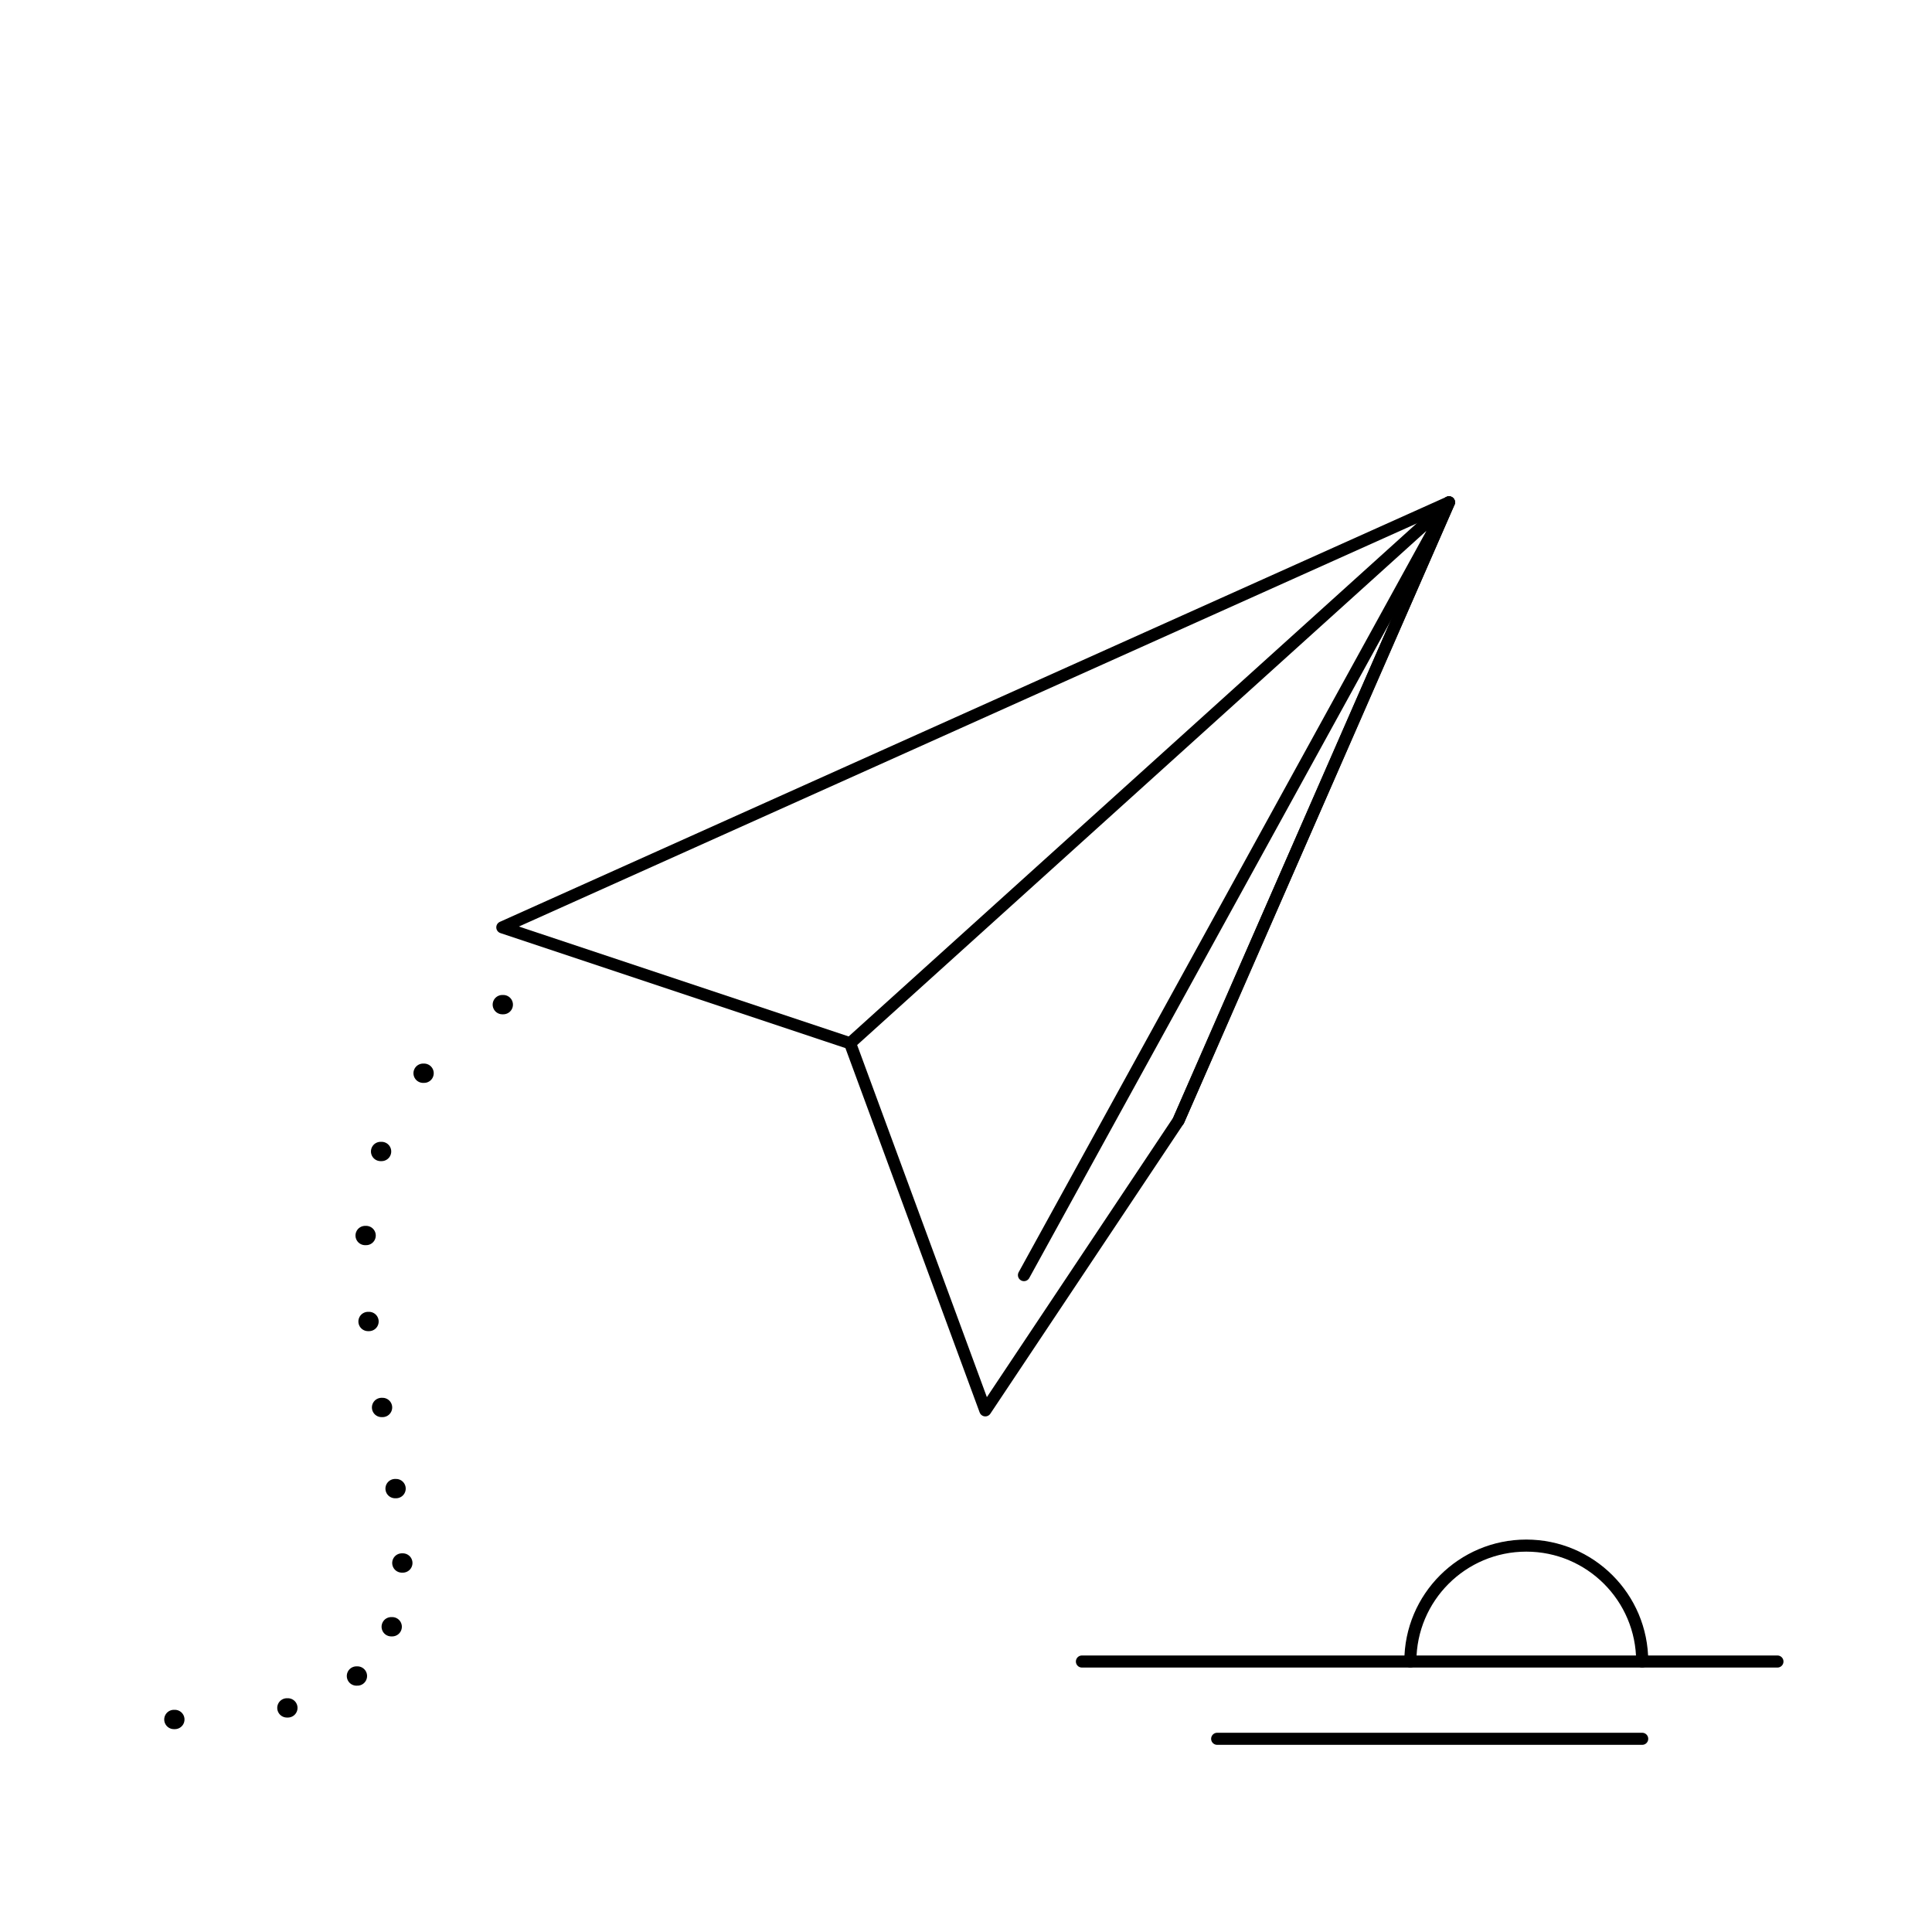
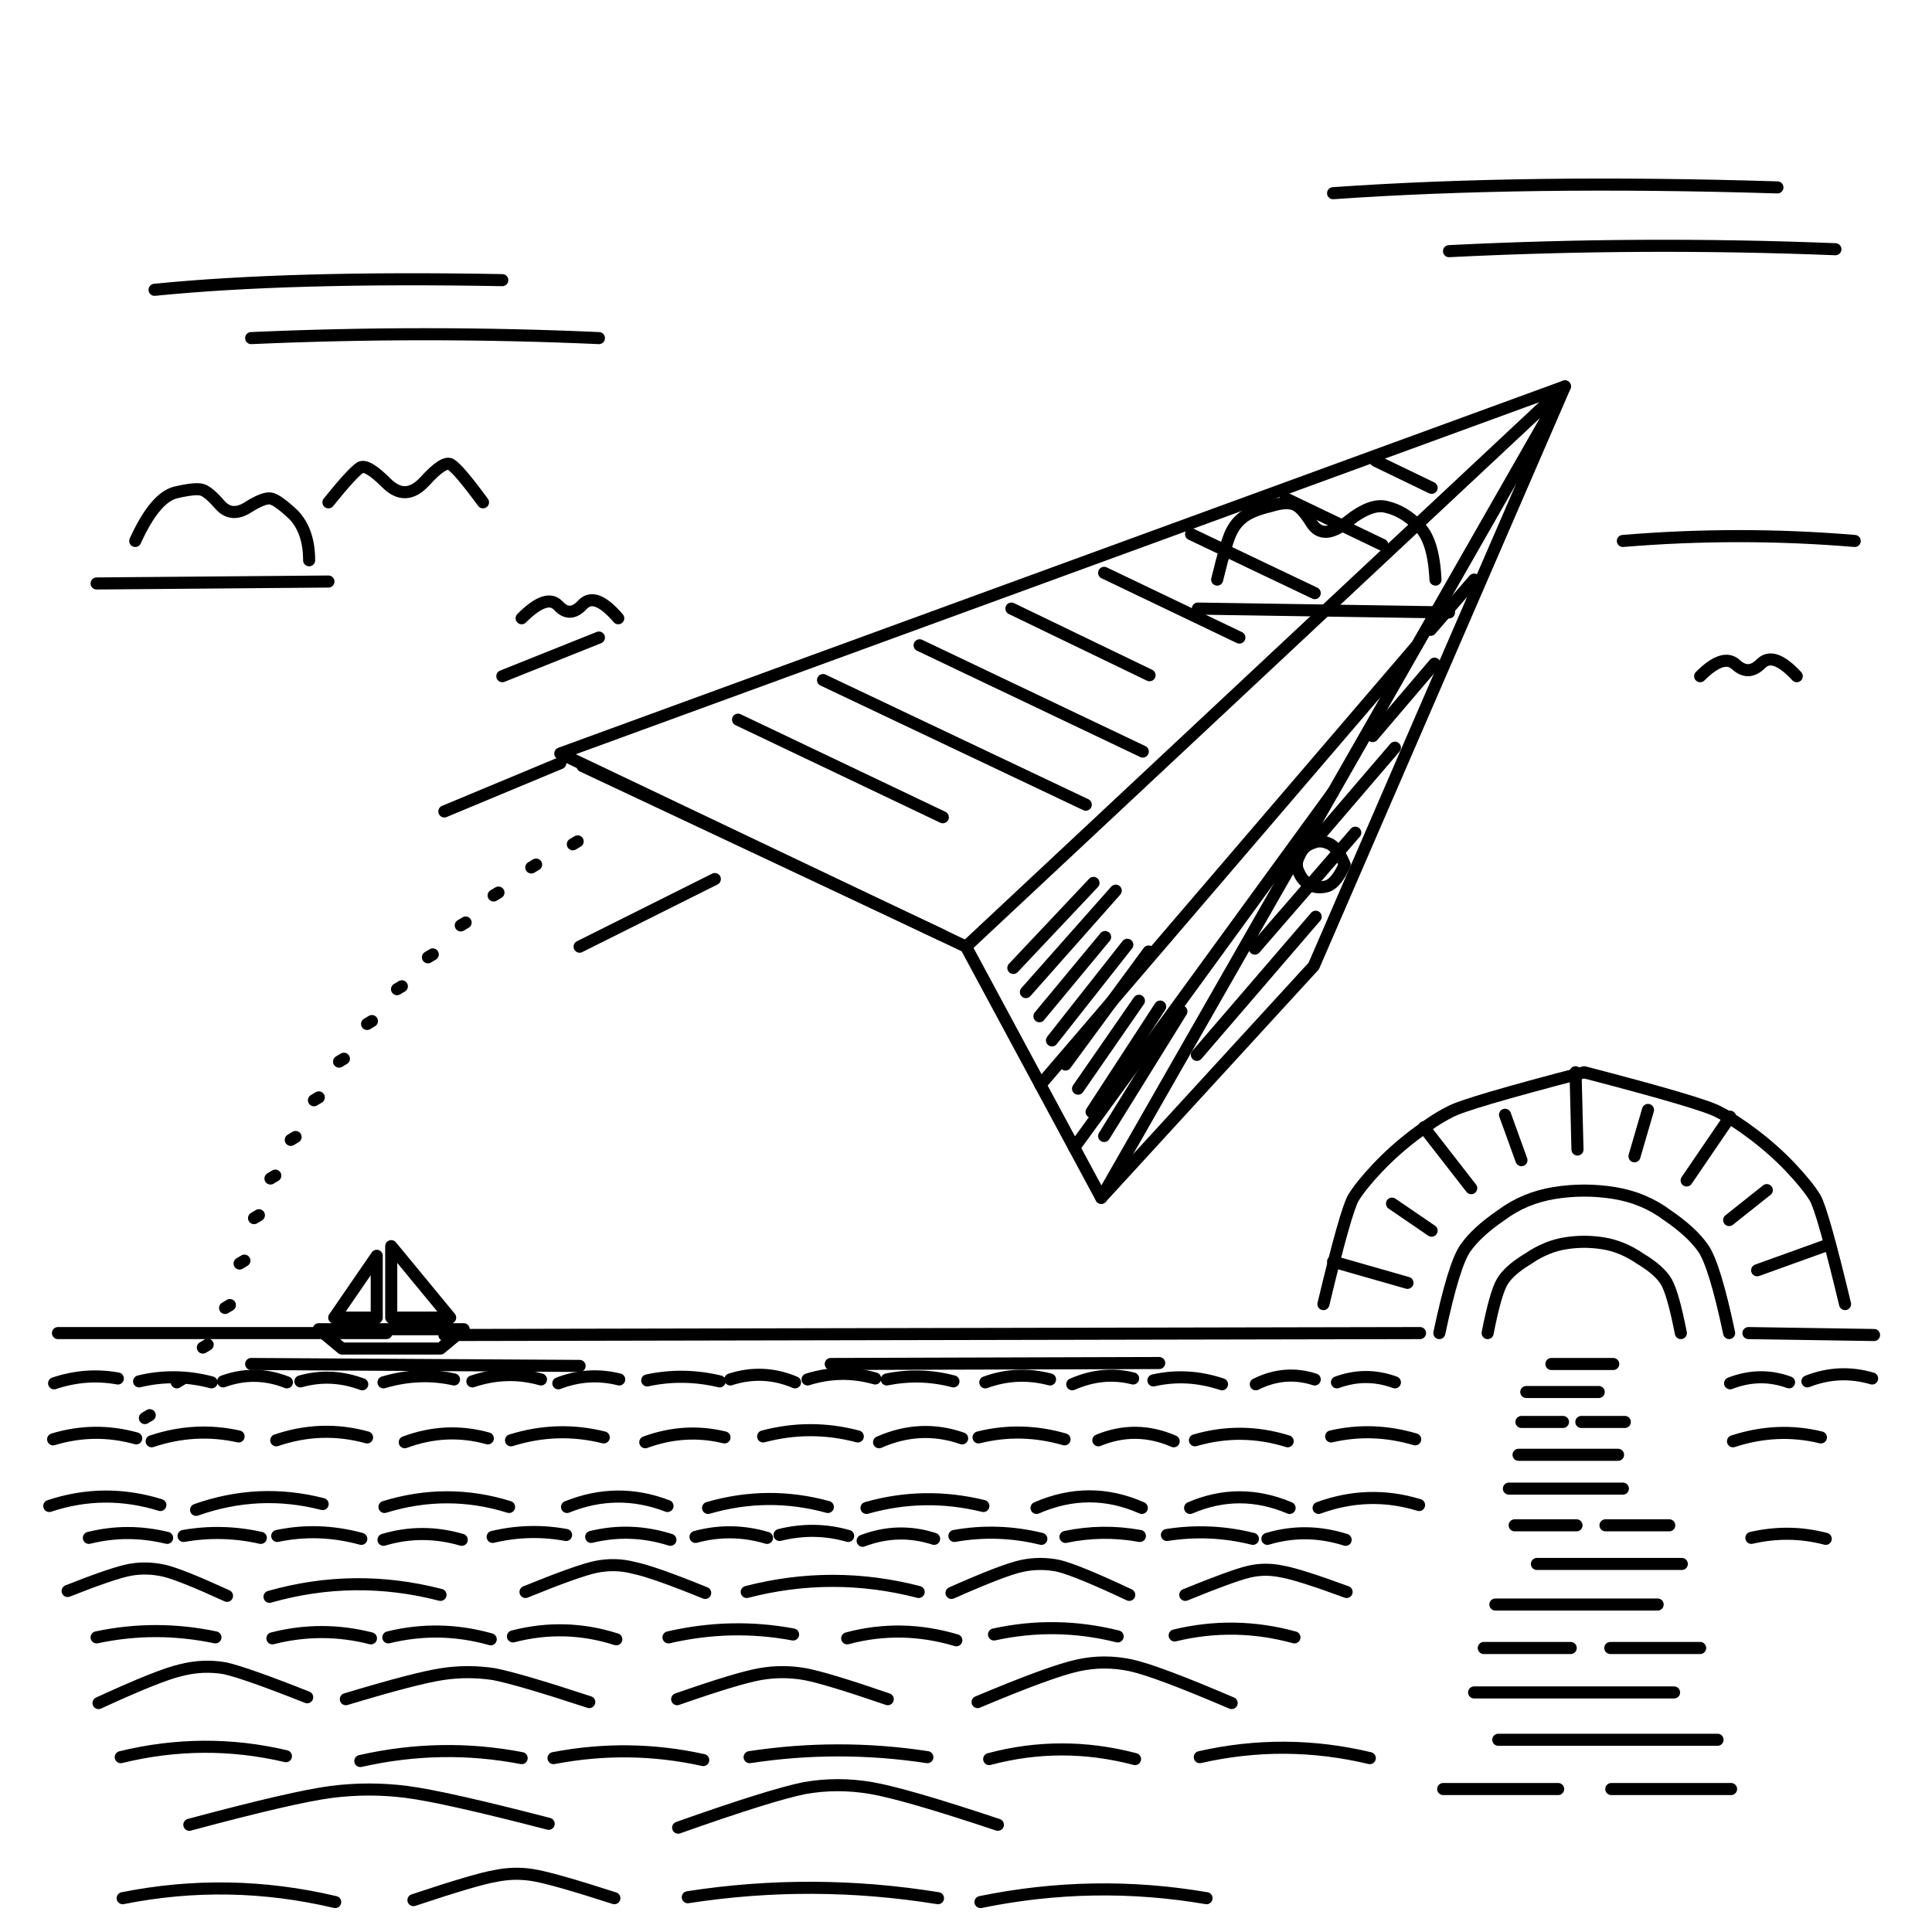
<svg xmlns="http://www.w3.org/2000/svg" viewBox="0 0 200 200" fill="none" stroke="currentColor" stroke-width="1.25" stroke-linecap="round" stroke-linejoin="round">
-   <path pathLength="1" d="M150 52L52 96L88 108L102 146L122 116Z" />
-   <path pathLength="1" d="M88 108L150 52L106 132" />
-   <path pathLength="1" d="M122 116L150 52" />
-   <path pathLength="1" class="accent" stroke-width="2" d="M18 178h.1M29.7 176.8h.1M36.9 173.5h.1M40.5 168.4h.1M41.6 161.8h.1M40.9 154.1h.1M39.5 145.7h.1M38.1 136.8h.1M37.8 127.9h.1M39.4 119.2h.1M43.8 111.1h.1M52 104h.1" />
-   <path pathLength="1" d="M112 172H184" />
-   <path pathLength="1" d="M126 180H170" />
-   <path pathLength="1" class="accent" d="M146 172a12 12 0 0 1 24 0" />
+   <path pathLength="1" class="fine soft" d="M16 30Q30 28.6 52 29M26 35Q44 34.2 62 35M138 20Q158 18.6 184 19.4M150 26Q170 25 190 25.8M168 56Q180 55 192 56" />
+   <path pathLength="1" class="accent" d="M149 138Q150.5 130.9 151.7 129.2Q152.9 127.5 155.4 125.8Q157.8 124 160.9 123.5Q164 123 167.1 123.5Q170.2 124 172.6 125.8Q175.1 127.5 176.3 129.2Q177.5 130.9 179 138" />
+   <path pathLength="1" class="accent fine" d="M154 138Q154.8 133.9 155.5 132.7Q156.2 131.5 158.2 130.3Q160.1 129 162.1 128.7Q164 128.4 165.9 128.7Q167.9 129 169.8 130.3Q171.8 131.5 172.5 132.7Q173.2 133.9 174 138M145.7 132.8L138 130.6M148.2 127.4L144.1 124.6M152.3 123L147.4 116.7M157.5 120.1L155.8 115.4M163.3 119L163.1 111M169.2 119.7L170.6 114.9M174.6 122.2L179.1 115.6M179 126.3L182.9 123.2M181.9 131.5L189.4 128.8" />
+   <path pathLength="1" class="accent fine soft" d="M137 135Q139.3 125.4 140.1 124Q140.9 122.7 142.6 120.9Q144.3 119.1 146.4 117.5Q148.5 115.9 150.1 115.1Q151.7 114.2 164 111M191 135Q188.7 125.4 187.9 124Q187.1 122.7 185.4 120.9Q183.7 119.1 181.6 117.5Q179.5 115.9 177.9 115.1Q176.3 114.2 164 111" />
+   <path pathLength="1" d="M6 138L40 138M46 138.2L147 138M181 138L194 138.2" />
+   <path pathLength="1" class="fine soft" d="M26 141.2L60 141.4M86 141.2L120 141.1" />
+   <path pathLength="1" class="fine soft" d="M5.6 143.2Q8.9 142.1 12.2 142.7M14.4 143Q18.1 142.1 21.9 143.1M23.1 143Q26.4 141.8 29.7 143.1M31.1 143Q34.3 142.1 37.5 143.3M39.7 143.1Q43.4 142 47 142.8M48.9 143Q52.5 141.8 56 142.8M57.8 143.2Q60.9 142 64.1 142.8M67 142.9Q70.7 142.1 74.5 143M75.6 142.8Q79 141.7 82.3 143.1M83.6 142.8Q87.1 141.7 90.6 142.7M91.8 142.8Q95.3 142.1 98.7 143M102 143.1Q105.3 141.9 108.7 142.8M111 143.3Q114.2 141.9 117.3 142.7M119.4 142.9Q122.9 142.1 126.5 143.3M130 143.3Q133 141.8 136.1 142.8M138.4 143.1Q141.4 142 144.4 143.1M179.1 143.2Q182.2 142 185.2 143.1M187.1 143Q190.4 141.7 193.8 142.7" />
+   <path pathLength="1" class="fine soft" d="M5.5 149Q9.8 147.7 14.1 148.9M15.7 149.2Q20.2 147.7 24.7 148.7M28.6 149.1Q33.3 147.5 38 148.8M41.9 149.3Q46.2 147.7 50.5 148.9M52.9 149.1Q57.7 147.6 62.5 148.8M66.8 149.3Q70.9 147.8 75 148.8M79 148.7Q83.9 147.4 88.8 148.7M91 149.3Q95.3 147.4 99.6 148.9M101.3 148.8Q105.7 147.7 110.2 149M113.7 149.1Q117.6 147.5 121.5 149.2M123.7 149.1Q128.5 147.7 133.3 149.2M137.8 148.7Q142.1 147.7 146.5 149M179.4 149.2Q184 147.7 188.5 148.8" />
+   <path pathLength="1" class="fine" d="M5.1 155.9Q10.8 154 16.6 155.8M20.3 156.3Q26.8 154 33.4 155.7M39.8 156Q46.3 154 52.7 156M58.7 156Q63.9 153.9 69.1 155.9M73.3 156.1Q79.5 154.3 85.7 156M89.7 156.1Q95.7 154.4 101.8 155.9M107.3 156.1Q112.8 153.7 118.2 156.1M123.2 156.1Q128.3 153.9 133.5 156.1M136.5 156.1Q141.7 154.2 146.9 155.8" />
+   <path pathLength="1" class="fine" d="M7 164.7Q11.8 162.8 13.5 162.5Q15.2 162.2 17 162.6Q18.7 163 23.5 165.2M27.9 165.3Q36.7 162.8 45.6 165.1M54.4 164.8Q59.8 162.6 61.7 162.2Q63.7 161.8 65.6 162.3Q67.6 162.7 73 164.9M77.3 164.8Q86.2 162.5 95.1 164.8M98.5 164.9Q103.9 162.5 105.8 162.1Q107.7 161.7 109.6 162.1Q111.6 162.6 116.9 165.1M122.7 165.1Q127.6 163.1 129.3 162.7Q131 162.3 132.8 162.7Q134.5 163 139.4 164.8" />
+   <path pathLength="1" d="M10.2 176.3Q16.5 173.4 18.7 172.9Q21 172.3 23.3 172.7Q25.5 173.2 31.8 175.7M35.8 175.9Q43.1 173.7 45.8 173.3Q48.4 172.9 51.1 173.3Q53.7 173.8 61 176.2M70.1 175.9Q76.4 173.7 78.7 173.3Q81 172.9 83.3 173.3Q85.5 173.7 91.9 175.9M101.2 176.2Q108.8 173 111.6 172.4Q114.3 171.8 117.1 172.4Q119.8 173 127.5 176.3" />
+   <path pathLength="1" d="M19.6 188.9Q30.4 186 34.3 185.5Q38.2 185 42.1 185.5Q46 186 56.8 188.8M70.2 189.2Q79.8 185.8 83.3 185.1Q86.7 184.5 90.2 185.1Q93.7 185.7 103.3 188.9" />
+   <path pathLength="1" class="fine soft" d="M9.2 159.2Q13.2 158.2 17.3 159.2M19 159Q23 158.3 27 159.2M28.7 159Q33 158.1 37.4 159.3M39.7 159.4Q43.7 158.2 47.8 159.4M51 159.1Q54.8 158.2 58.6 158.9M61.2 159.1Q65.3 158.1 69.4 159.4M72 159.1Q75.7 158.1 79.4 159.2M80.7 158.9Q84.3 158 87.8 159M89.3 159.5Q93 158.1 96.7 159.3M98.8 159Q103.3 158.2 107.8 159.3M110.3 159.1Q114.1 158.3 118 159M120.8 158.9Q125.3 158.2 129.7 159.3M131.2 159.3Q135.2 158.1 139.3 159.4M181.3 159.2Q185.2 158.3 189 159.3M10 169.5Q16.1 168.2 22.3 169.5M28.2 169.6Q33.3 168.3 38.4 169.6M40.2 169.5Q45.5 168.2 50.8 169.7M53.1 169.4Q58.5 168 63.8 169.7M69.2 169.5Q75.7 168 82.1 169.2M87.7 169.6Q93.3 168.1 99 169.8M102.9 169.2Q109.3 167.8 115.7 169.4M121.6 169.3Q127.8 167.8 134 169.5M12.5 181.9Q21.1 179.8 29.6 181.8M37.3 182.3Q45.7 180.4 54 182M57.3 182Q65.1 180.5 72.8 182.2M77.6 181.9Q86.8 180.5 96 181.9M102.4 182.1Q109.9 180.1 117.5 182.1M124.2 181.9Q133 179.9 141.8 182M12.7 196.5Q23.7 194.3 34.7 196.9M42.8 196.7Q49.4 194.5 51.3 194.2Q53.2 193.8 55.1 194.1Q57.1 194.4 63.6 196.5M71.2 196.4Q84.1 194.4 97.1 196.5M101.5 196.9Q113.2 194.5 124.9 196.5" />
+   <path pathLength="1" class="accent" d="M160.6 141.2L167 141.2M156.2 154.1L168 154.1M159.1 161.9L174.1 161.9M155.1 180.1L177.8 180.1" />
+   <path pathLength="1" class="accent fine" d="M158 144.1L165.5 144.1M157.5 147.2L161.8 147.2M163.7 147.2L168.2 147.2M157.2 150.6L167.5 150.6M156.8 157.9L163.2 157.9M166.2 157.9L172.8 157.9M154.8 166.1L171.6 166.1M153.6 170.6L162.6 170.6M166.7 170.6L176 170.6M152.6 175.2L173.3 175.2M149.4 185.2L161.3 185.2M166.8 185.2L179.2 185.2" />
+   <path pathLength="1" d="M162 40L58 78L100 98L114 124L136 100L162 40" />
+   <path pathLength="1" d="M100 98L162 40M114 124L162 40" />
+   <path pathLength="1" class="fine soft" d="M60.3 79.3L97.5 96.8" />
+   <path pathLength="1" class="fine" d="M142.4 47.7L148.2 50.5M133.1 51.6L143.1 56.4M123.3 55.3L136.1 61.4M114.3 59.3L128.3 66M104.7 63L119 69.9M95.2 66.8L118.3 77.8M85.2 70.4L112.4 83.3M76.4 74.5L97.6 84.6" />
+   <path pathLength="1" class="fine" d="M104.9 100.2L113.2 91.4M107.6 105.2L114.4 97M110.3 110.2L118.9 98.5M113 115.1L120.1 104.2" />
+   <path pathLength="1" class="fine soft" d="M106.2 102.7L115.5 92.2M108.9 107.7L116.7 97.8M111.6 112.7L117.9 103.6M114.3 117.6L122.3 104.7" />
+   <path pathLength="1" class="fine soft" d="M148.1 65.2L152.6 60M142.1 76.2L148.5 68.7M136 87.2L144.4 77.4M129.9 98.2L140.3 86.2M123.9 109.2L136.2 94.9" />
+   <path pathLength="1" class="fill-accent" d="M139.2 89.5Q138.4 91.3 137.5 91.7Q136.6 92 135.8 91.7Q134.9 91.3 134.5 90.4Q134 89.5 134.5 88.6Q134.9 87.6 135.8 87.3Q136.6 86.9 137.5 87.3Q138.4 87.6 139.2 89.5" />
+   <path pathLength="1" class="fine soft" d="M52 70L62 66M46 84L58 79M60 98L74 91M126 60Q127 55.9 127.5 55Q128 54 128.9 53.4Q129.8 52.8 131.5 52.4Q133.1 51.9 133.9 52.2Q134.7 52.4 135.8 54.2Q137 56 139.5 54Q142 52 143.6 52.5Q145.3 52.9 146.8 54.4Q148.4 55.8 148.6 60M124 63L150 63.4M14 56Q16 51.6 18.1 51Q20.2 50.5 20.9 50.7Q21.6 50.9 22.8 52.3Q24 53.6 25.7 52.5Q27.3 51.5 28 51.6Q28.7 51.7 30.4 53.3Q32 55 32 58M10 60.4L34 60.2M111.2 118.8L138 82" />
+   <path pathLength="1" class="fine" d="M40.5 129L40.5 136.4L46.6 136.4L40.5 129M39 130L39 136.4L34.6 136.4L39 130M33 137.6L48 137.6L45.6 139.6L35.4 139.6L33 137.6M107.7 112.3L146.6 66.9" />
+   <path pathLength="1" d="M34 52Q36.5 48.9 37.3 48.4Q38 48 40 50Q42 52 44 49.8Q46 47.6 46.7 48.1Q47.5 48.6 50 52" />
+   <path pathLength="1" class="fine" d="M54 64Q56.6 61.4 57.8 62.7Q59 64 60.3 62.6Q61.6 61.2 64 64" />
+   <path pathLength="1" class="fine soft" d="M176 70Q178.4 67.6 179.7 68.8Q181 70 182.3 68.7Q183.6 67.4 186 70" />
+   <path pathLength="1" class="accent" d="M15 146.8L15.5 146.5M18.3 143.1L18.8 142.8M21 139.5L21.5 139.2M23.3 135.4L23.8 135.1M24.8 130.8L25.3 130.5M26.3 126.1L26.8 125.8M28 122L28.5 121.7M30.1 118L30.6 117.7M32.5 113.9L33 113.6M35.1 109.9L35.6 109.6M38 106L38.5 105.7M41.1 102.4L41.6 102.1M44.3 99.1L44.8 98.8M47.7 95.8L48.2 95.5M51.1 92.7L51.6 92.4M55 89.8L55.5 89.5M59.3 87.4L59.8 87.1" />
</svg>
